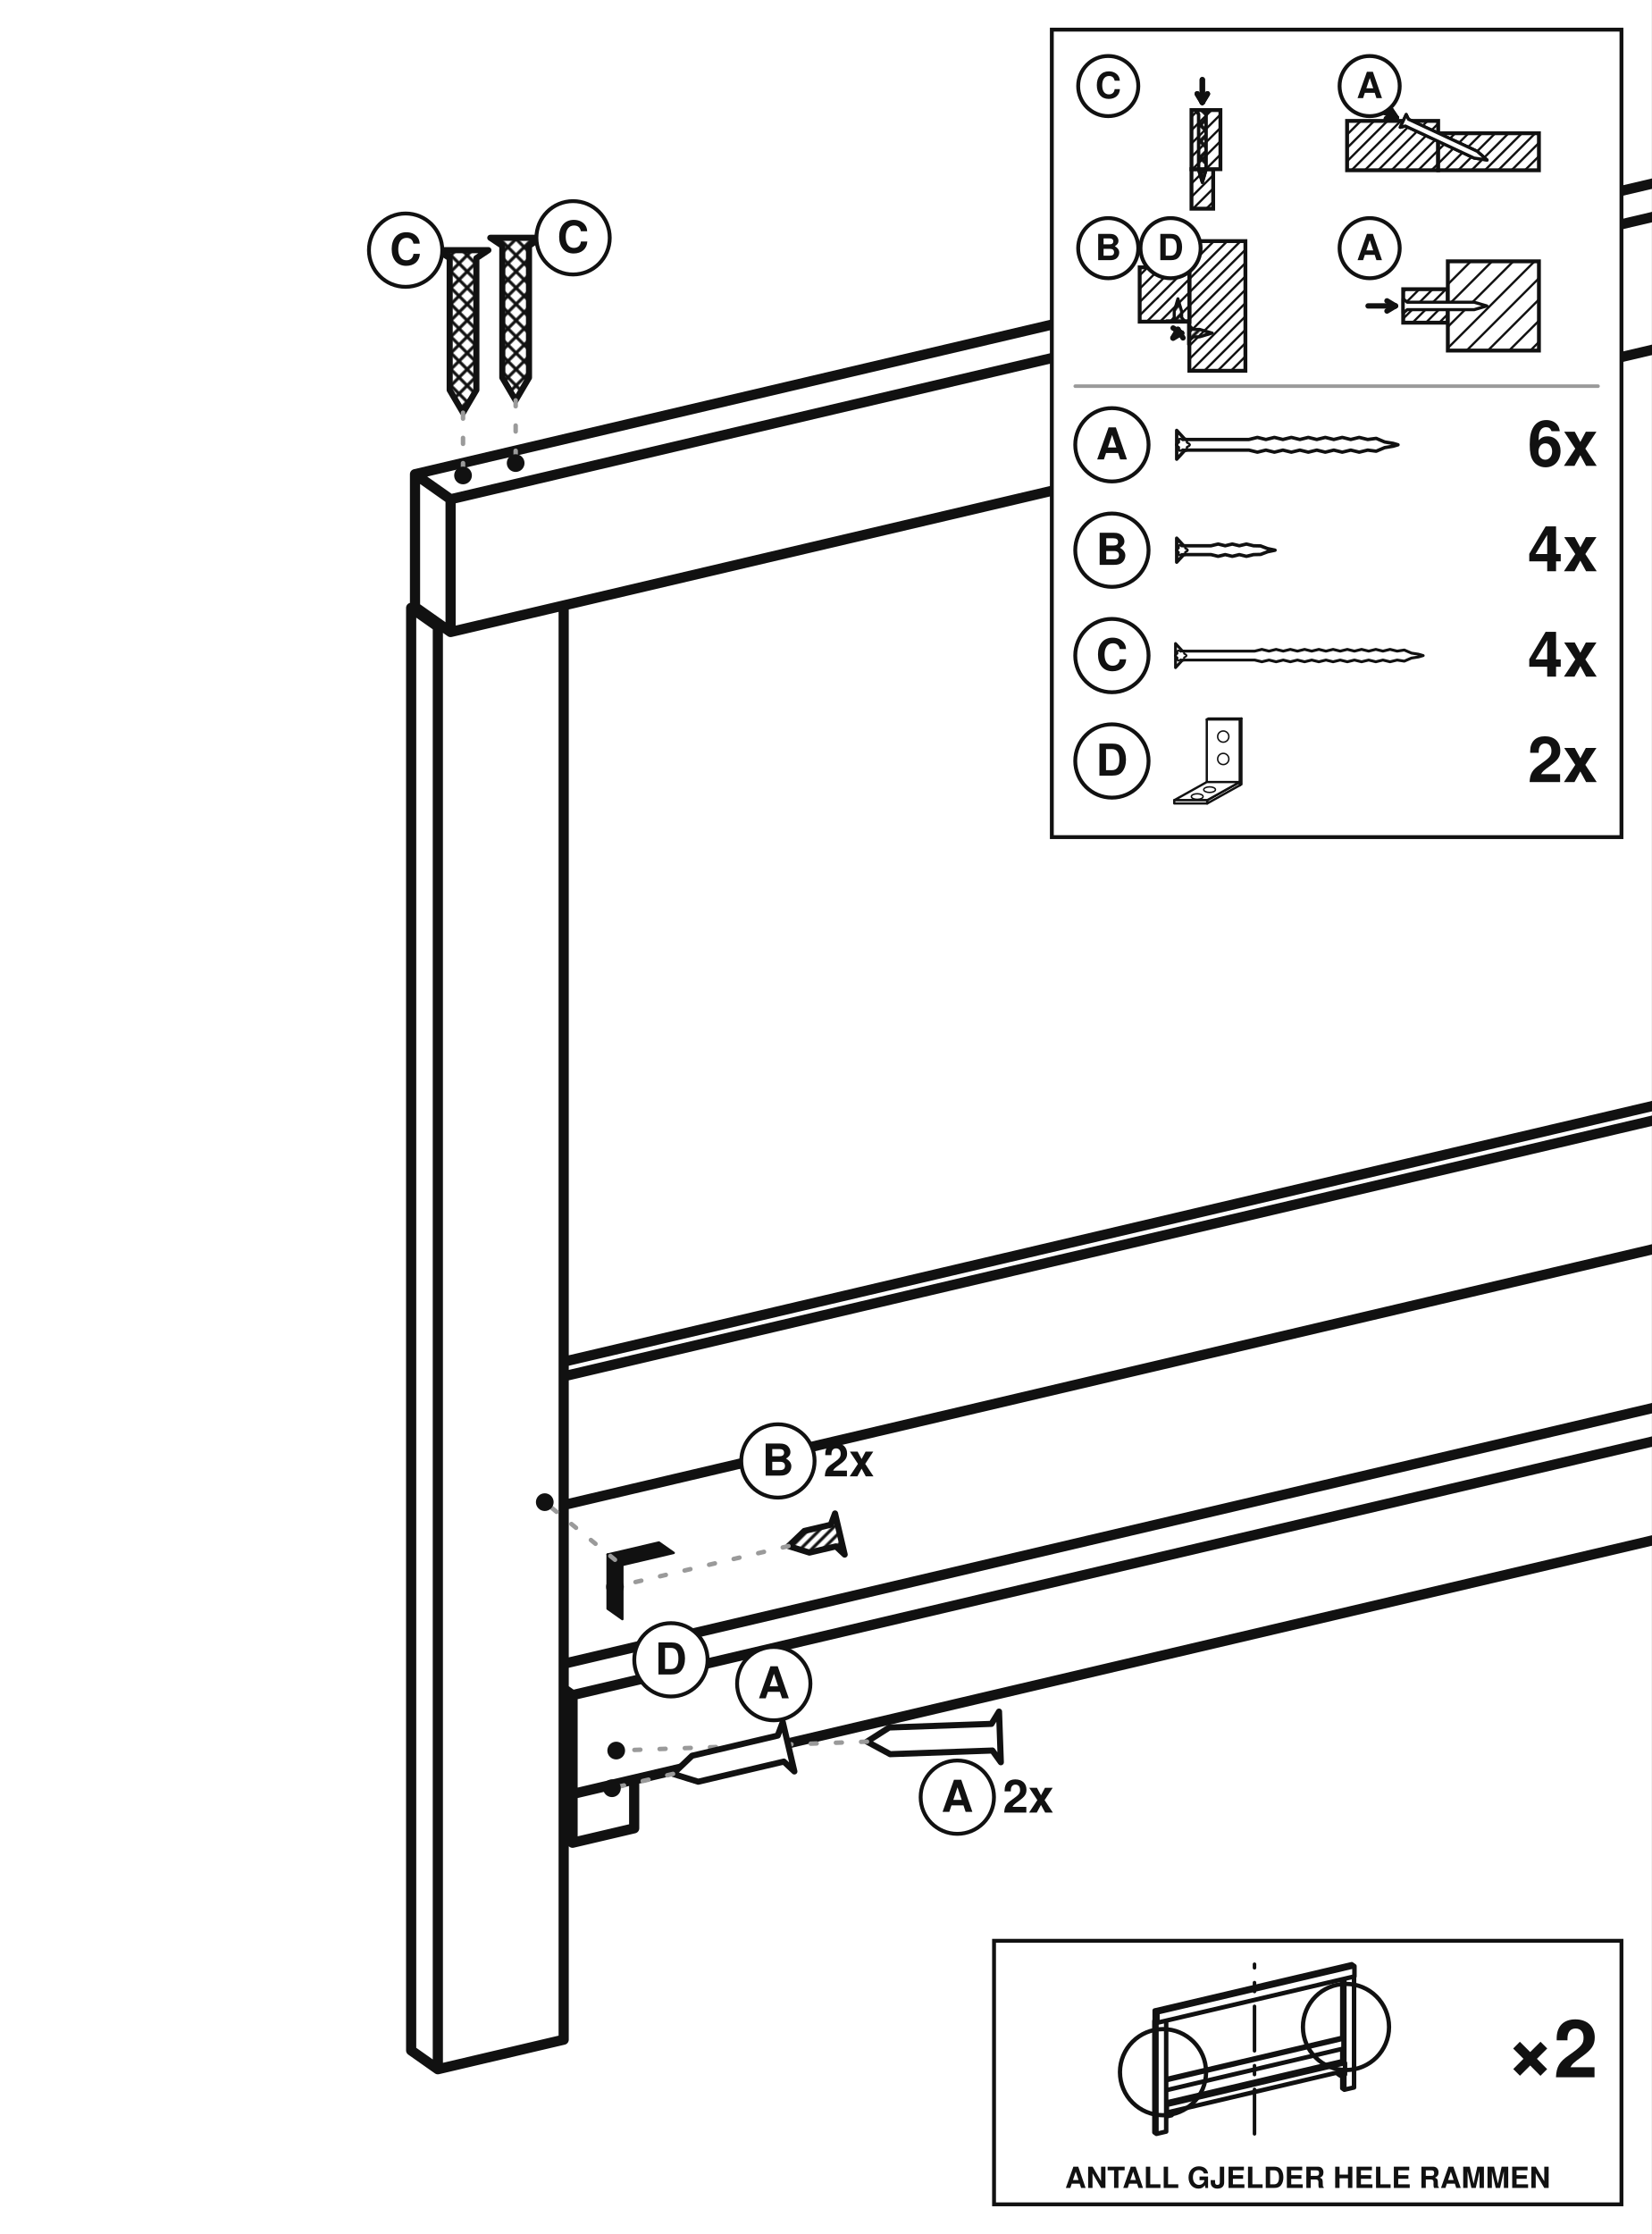
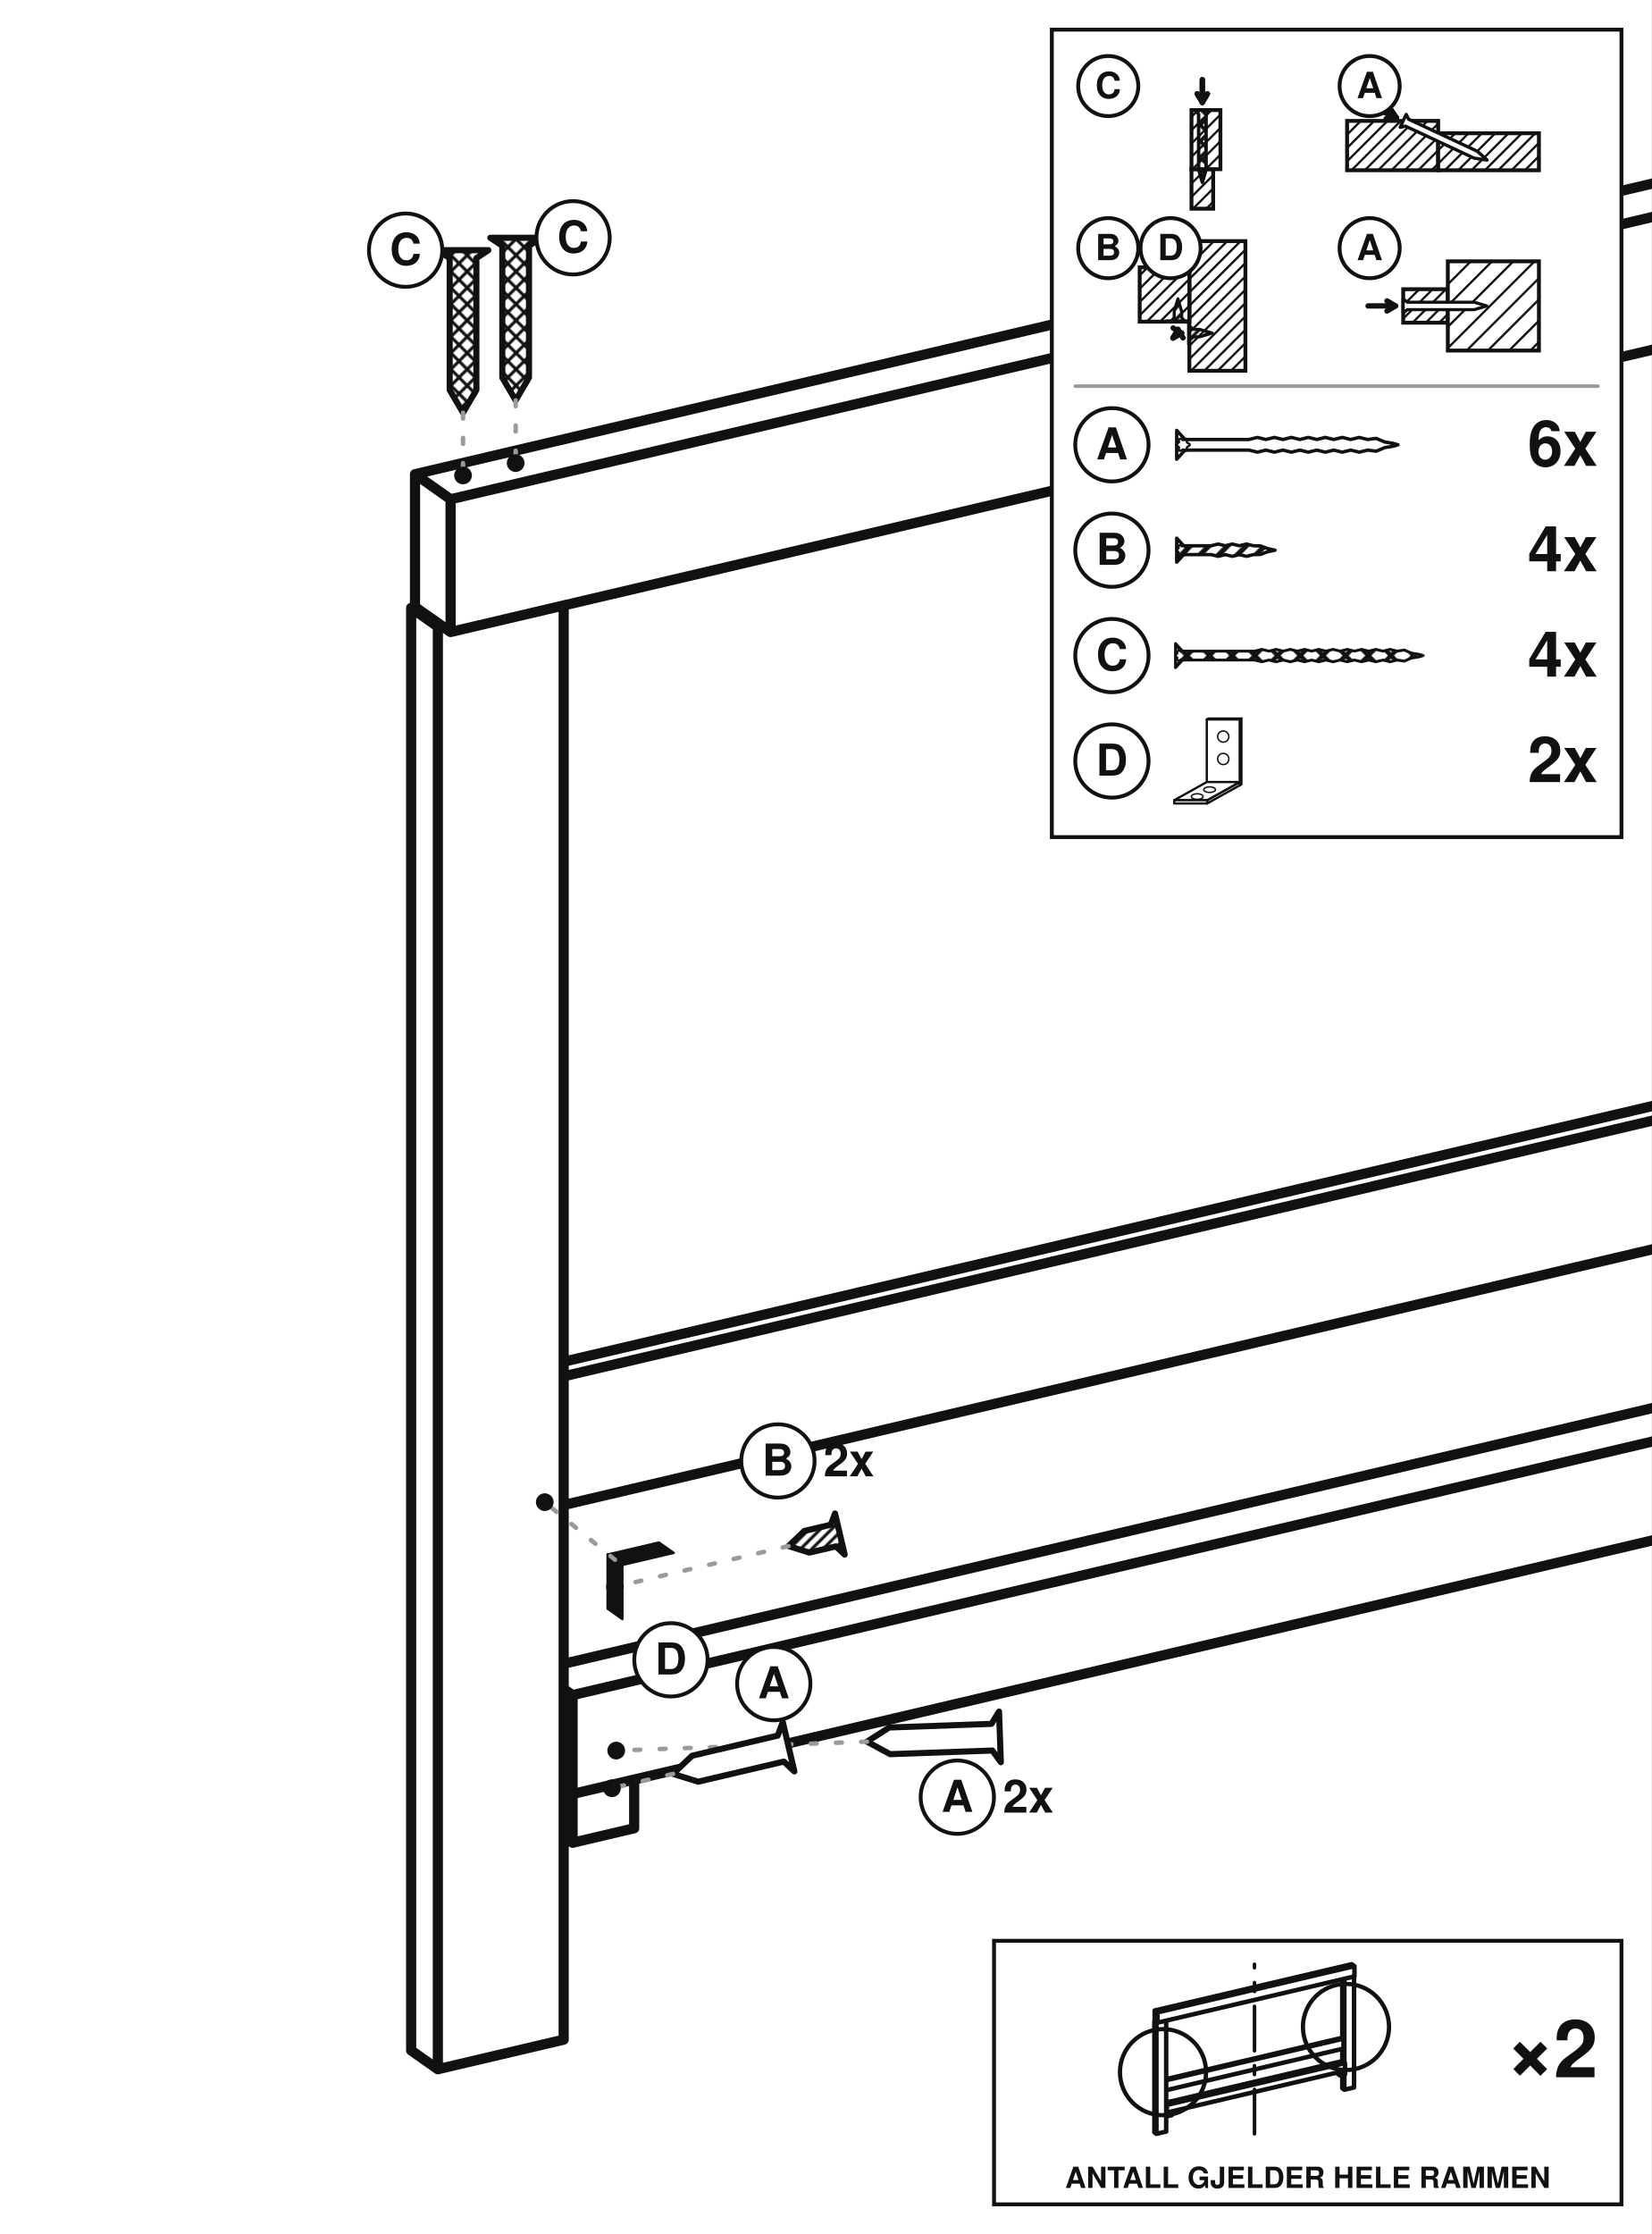
<svg xmlns="http://www.w3.org/2000/svg" viewBox="-1348.04 -551.25 1113.74 1506.68">
  <defs>
    <pattern id="fyll-hatch" width="5.36" height="5.36" patternUnits="userSpaceOnUse" patternTransform="rotate(45)">
      <path d="M 2.68 0 V 5.36" stroke="#111" stroke-width="2.06" fill="none" />
    </pattern>
    <pattern id="fyll-cross" width="7.77" height="7.77" patternUnits="userSpaceOnUse" patternTransform="rotate(45)">
      <path d="M 3.88 0 V 7.77 M 0 3.88 H 7.77" stroke="#111" stroke-width="2.06" fill="none" />
    </pattern>
    <pattern id="fyll-dots" width="6.16" height="6.16" patternUnits="userSpaceOnUse">
      <circle cx="3.08" cy="3.08" r="1.96" fill="#111" stroke="none" />
    </pattern>
  </defs>
  <rect x="-1348.04" y="-551.25" width="1113.74" height="1506.68" fill="#ffffff" />
  <path d="M567.82,210.25 L591.82,227.15 M591.82,293.84 L591.82,227.15 M-967.82,587.77 L-961.82,592 M-961.82,658.69 L-961.82,592 M-967.82,654.46 L-961.82,658.69 M567.82,210.25 L-967.82,570.86 M591.82,293.84 L-961.82,658.69 M591.82,227.15 L-961.82,592 M591.82,326.73 L591.82,293.84 M526.26,319.58 L526.26,309.24 M550.26,336.49 L550.26,303.6 M526.26,319.58 L550.26,336.49 M591.82,326.73 L550.26,336.49 M591.82,293.84 L550.26,303.6 M-920.26,681.81 L-920.26,648.92 M-967.82,654.46 L-961.82,658.69 M-961.82,691.57 L-961.82,658.69 M-967.82,687.35 L-961.82,691.57 M-920.26,681.81 L-961.82,691.57 M-920.26,648.92 L-961.82,658.69 M670.7,439.6 L670.7,-527.69 M567.82,446.85 L567.82,332.37 M567.82,210.25 L567.82,103.17 M567.82,6.53 L567.82,-503.53 M585.82,459.53 L585.82,328.14 M585.82,222.93 L585.82,-507.76 M567.82,446.85 L585.82,459.53 M670.7,439.6 L585.82,459.53 M-967.82,824.38 L-967.82,-142.91 M-1070.7,831.63 L-1070.7,-141.3 M-1070.7,-141.3 L-1052.7,-128.62 M-1052.7,844.31 L-1052.7,-128.62 M-1070.7,831.63 L-1052.7,844.31 M-1068.1,-141.91 L-1070.7,-141.3 M-967.82,824.38 L-1052.7,844.31 M-1050.1,-129.23 L-1052.7,-128.62 M567.82,6.53 L578.32,13.92 M578.32,100.71 L578.32,13.92 M567.82,6.53 L-967.82,367.14 M578.32,100.71 L-967.82,463.79 M578.32,13.92 L-967.82,377 M650.1,-634.92 L674.1,-618.01 M674.1,-528.48 L674.1,-618.01 M-1068.1,-141.91 L-1068.1,-231.44 M-1068.1,-231.44 L-1044.1,-214.53 M-1044.1,-125 L-1044.1,-214.53 M-1068.1,-141.91 L-1044.1,-125 M650.1,-634.92 L-1068.1,-231.44 M674.1,-528.48 L-1044.1,-125 M674.1,-618.01 L-1044.1,-214.53" fill="none" stroke="#111111" stroke-width="3.09" stroke-linecap="round" stroke-linejoin="round" stroke-dasharray="26 20" />
  <path d="M567.82,210.25 L591.82,227.15 M591.82,293.84 L591.82,227.15 M-967.82,587.77 L-961.82,592 M-961.82,658.69 L-961.82,592 M-967.82,654.46 L-961.82,658.69 M567.82,210.25 L-967.82,570.86 M591.82,293.84 L-961.82,658.69 M591.82,227.15 L-961.82,592 M591.82,326.73 L591.82,293.84 M526.26,319.58 L526.26,309.24 M550.26,336.49 L550.26,303.6 M526.26,319.58 L550.26,336.49 M591.82,326.73 L550.26,336.49 M591.82,293.84 L550.26,303.6 M-920.26,681.81 L-920.26,648.92 M-967.82,654.46 L-961.82,658.69 M-961.82,691.57 L-961.82,658.69 M-967.82,687.35 L-961.82,691.57 M-920.26,681.81 L-961.82,691.57 M-920.26,648.92 L-961.82,658.69 M670.7,439.6 L670.7,-527.69 M567.82,446.85 L567.82,332.37 M567.82,210.25 L567.82,103.17 M567.82,6.53 L567.82,-503.53 M585.82,459.53 L585.82,328.14 M585.82,222.93 L585.82,-507.76 M567.82,446.85 L585.82,459.53 M670.7,439.6 L585.82,459.53 M-967.82,824.38 L-967.82,-142.91 M-1070.7,831.63 L-1070.7,-141.3 M-1070.7,-141.3 L-1052.7,-128.62 M-1052.7,844.31 L-1052.7,-128.62 M-1070.7,831.63 L-1052.7,844.31 M-1068.1,-141.91 L-1070.7,-141.3 M-967.82,824.38 L-1052.7,844.31 M-1050.1,-129.23 L-1052.7,-128.62 M567.82,6.53 L578.32,13.92 M578.32,100.71 L578.32,13.92 M567.82,6.53 L-967.82,367.14 M578.32,100.71 L-967.82,463.79 M578.32,13.92 L-967.82,377 M650.1,-634.92 L674.1,-618.01 M674.1,-528.48 L674.1,-618.01 M-1068.1,-141.91 L-1068.1,-231.44 M-1068.1,-231.44 L-1044.1,-214.53 M-1044.1,-125 L-1044.1,-214.53 M-1068.1,-141.91 L-1044.1,-125 M650.1,-634.92 L-1068.1,-231.44 M674.1,-528.48 L-1044.1,-125 M674.1,-618.01 L-1044.1,-214.53" fill="none" stroke="#111111" stroke-width="6.87" stroke-linecap="round" stroke-linejoin="round" />
  <rect x="-638.54" y="-531.25" width="384.24" height="544.58" rx="0" fill="#ffffff" stroke="#111111" stroke-width="2.61" />
  <rect x="-544.34" y="-437.15" width="14.64" height="26.65" rx="0" fill="#ffffff" stroke="#111111" stroke-width="2.61" />
  <path d="M-544.34,-436.46 L-543.65,-437.15 M-544.34,-427.47 L-534.65,-437.15 M-544.34,-418.47 L-529.7,-433.11 M-543.3,-410.51 L-529.7,-424.11 M-534.3,-410.51 L-529.7,-415.11" fill="none" stroke="#111111" stroke-width="1.51" />
  <rect x="-544.34" y="-477.01" width="19.52" height="39.86" rx="0" fill="#ffffff" stroke="#111111" stroke-width="2.61" />
  <path d="M-544.34,-472.46 L-539.79,-477.01 M-544.34,-463.46 L-530.79,-477.01 M-544.34,-454.46 L-524.82,-473.98 M-544.34,-445.46 L-524.82,-464.98 M-543.65,-437.15 L-524.82,-455.98 M-534.65,-437.15 L-524.82,-446.99 M-525.65,-437.15 L-524.82,-437.99" fill="none" stroke="#111111" stroke-width="1.51" />
  <path d="M-532.26,-477.01 L-534.51,-474.25 L-534.51,-436.73 L-537.02,-428.21 L-539.53,-436.73 L-539.53,-474.25 L-541.78,-477.01 Z" fill="url(#fyll-cross)" stroke="#111111" stroke-width="2.09" stroke-linejoin="round" />
  <path d="M-537.02,-497.51 L-537.02,-482.25" fill="none" stroke="#111111" stroke-width="3.61" stroke-linecap="round" />
  <path d="M-537.02,-482.25 L-533.58,-487.97" fill="none" stroke="#111111" stroke-width="3.61" stroke-linecap="round" />
  <path d="M-537.02,-482.25 L-540.46,-487.97" fill="none" stroke="#111111" stroke-width="3.61" stroke-linecap="round" />
  <path d="M-532.26,-477.01 L-534.51,-474.25 L-534.51,-436.73 L-537.02,-428.21 L-539.53,-436.73 L-539.53,-474.25 L-541.78,-477.01 Z" fill="url(#fyll-cross)" stroke="#111111" stroke-width="2.09" stroke-linejoin="round" />
  <path d="M-537.02,-497.51 L-537.02,-482.25" fill="none" stroke="#111111" stroke-width="3.61" stroke-linecap="round" />
  <path d="M-537.02,-482.25 L-533.58,-487.97" fill="none" stroke="#111111" stroke-width="3.61" stroke-linecap="round" />
  <path d="M-537.02,-482.25 L-540.46,-487.97" fill="none" stroke="#111111" stroke-width="3.61" stroke-linecap="round" />
  <circle cx="-600.49" cy="-493.2" r="20.28" fill="#ffffff" stroke="#111111" stroke-width="2.61" />
  <text x="-600.49" y="-485.09" font-family="Helvetica, Arial, sans-serif" font-size="24.33" font-weight="bold" text-anchor="middle" fill="#111111">C</text>
  <rect x="-439.37" y="-469.71" width="61.43" height="33.28" rx="0" fill="#ffffff" stroke="#111111" stroke-width="2.61" />
  <path d="M-439.37,-469.45 L-439.11,-469.71 M-439.37,-460.45 L-430.12,-469.71 M-439.37,-451.46 L-421.12,-469.71 M-439.37,-442.46 L-412.12,-469.71 M-436.4,-436.42 L-403.12,-469.71 M-427.41,-436.42 L-394.12,-469.71 M-418.41,-436.42 L-385.12,-469.71 M-409.41,-436.42 L-377.93,-467.9 M-400.41,-436.42 L-377.93,-458.9 M-391.41,-436.42 L-377.93,-449.9 M-382.42,-436.42 L-377.93,-440.9" fill="none" stroke="#111111" stroke-width="1.51" />
  <rect x="-377.93" y="-461.38" width="67.95" height="24.96" rx="0" fill="#ffffff" stroke="#111111" stroke-width="2.61" />
  <path d="M-377.93,-458.9 L-375.45,-461.38 M-377.93,-449.9 L-366.45,-461.38 M-377.93,-440.9 L-357.45,-461.38 M-373.42,-436.42 L-348.45,-461.38 M-364.42,-436.42 L-339.46,-461.38 M-355.42,-436.42 L-330.46,-461.38 M-346.42,-436.42 L-321.46,-461.38 M-337.42,-436.42 L-312.46,-461.38 M-328.43,-436.42 L-309.98,-454.87 M-319.43,-436.42 L-309.98,-445.87 M-310.43,-436.42 L-309.98,-436.87" fill="none" stroke="#111111" stroke-width="1.51" />
  <path d="M-399.5,-474.02 L-397.95,-470.81 L-351.62,-449.21 L-344.95,-443.33 L-353.73,-444.66 L-400.07,-466.27 L-403.52,-465.39 Z" fill="#ffffff" stroke="#111111" stroke-width="2.09" stroke-linejoin="round" />
  <path d="M-425.26,-480.78 L-406.26,-471.92" fill="none" stroke="#111111" stroke-width="3.61" stroke-linecap="round" />
  <path d="M-406.26,-471.92 L-409.98,-477.45" fill="none" stroke="#111111" stroke-width="3.61" stroke-linecap="round" />
  <path d="M-406.26,-471.92 L-412.89,-471.22" fill="none" stroke="#111111" stroke-width="3.61" stroke-linecap="round" />
  <path d="M-399.5,-474.02 L-397.95,-470.81 L-351.62,-449.21 L-344.95,-443.33 L-353.73,-444.66 L-400.07,-466.27 L-403.52,-465.39 Z" fill="#ffffff" stroke="#111111" stroke-width="2.09" stroke-linejoin="round" />
  <path d="M-425.26,-480.78 L-406.26,-471.92" fill="none" stroke="#111111" stroke-width="3.61" stroke-linecap="round" />
  <path d="M-406.26,-471.92 L-409.98,-477.45" fill="none" stroke="#111111" stroke-width="3.61" stroke-linecap="round" />
  <path d="M-406.26,-471.92 L-412.89,-471.22" fill="none" stroke="#111111" stroke-width="3.61" stroke-linecap="round" />
  <circle cx="-424.16" cy="-493.2" r="20.28" fill="#ffffff" stroke="#111111" stroke-width="2.61" />
  <text x="-424.16" y="-485.09" font-family="Helvetica, Arial, sans-serif" font-size="24.33" font-weight="bold" text-anchor="middle" fill="#111111">A</text>
  <rect x="-545.76" y="-388.64" width="37.79" height="87.46" rx="0" fill="#ffffff" stroke="#111111" stroke-width="2.61" />
  <path d="M-545.76,-381.05 L-538.17,-388.64 M-545.76,-372.05 L-529.17,-388.64 M-545.76,-363.06 L-520.18,-388.64 M-545.76,-354.06 L-511.18,-388.64 M-545.76,-345.06 L-507.97,-382.85 M-545.76,-336.06 L-507.97,-373.85 M-545.76,-327.06 L-507.97,-364.85 M-545.76,-318.06 L-507.97,-355.85 M-545.76,-309.07 L-507.97,-346.86 M-544.64,-301.19 L-507.97,-337.86 M-535.65,-301.19 L-507.97,-328.86 M-526.65,-301.19 L-507.97,-319.86 M-517.65,-301.19 L-507.97,-310.86 M-508.65,-301.19 L-507.97,-301.87" fill="none" stroke="#111111" stroke-width="1.51" />
  <rect x="-579.28" y="-370.94" width="33.52" height="36.63" rx="0" fill="#ffffff" stroke="#111111" stroke-width="2.61" />
  <path d="M-579.28,-365.53 L-573.87,-370.94 M-579.28,-356.53 L-564.87,-370.94 M-579.28,-347.54 L-555.87,-370.94 M-579.28,-338.54 L-546.87,-370.94 M-574.51,-334.31 L-545.76,-363.06 M-565.51,-334.31 L-545.76,-354.06 M-556.51,-334.31 L-545.76,-345.06 M-547.51,-334.31 L-545.76,-336.06" fill="none" stroke="#111111" stroke-width="1.51" />
  <path d="M-545.76,-334.31 L-545.76,-318.89 L-546.53,-318.89 L-546.53,-334.31 Z" fill="#111111" stroke="#111111" stroke-width="1.57" stroke-linejoin="round" />
  <path d="M-545.76,-334.31 L-561.19,-334.31 L-561.19,-335.08 L-545.76,-335.08 Z" fill="#111111" stroke="#111111" stroke-width="1.57" stroke-linejoin="round" />
  <path d="M-545.76,-331.36 L-543.01,-329.11 L-538.86,-329.11 L-530.34,-326.6 L-538.86,-324.09 L-543.01,-324.09 L-545.76,-321.84 Z" fill="url(#fyll-hatch)" stroke="#111111" stroke-width="2.09" stroke-linejoin="round" />
  <path d="M-552.24,-326.6 L-551,-326.6" fill="none" stroke="#111111" stroke-width="3.61" stroke-linecap="round" />
  <path d="M-551,-326.6 L-556.72,-330.04" fill="none" stroke="#111111" stroke-width="3.61" stroke-linecap="round" />
  <path d="M-551,-326.6 L-556.72,-323.16" fill="none" stroke="#111111" stroke-width="3.61" stroke-linecap="round" />
  <path d="M-558.24,-334.31 L-555.98,-337.07 L-555.98,-341.21 L-553.48,-349.74 L-550.97,-341.21 L-550.97,-337.07 L-548.71,-334.31 Z" fill="url(#fyll-hatch)" stroke="#111111" stroke-width="2.09" stroke-linejoin="round" />
  <path d="M-553.48,-327.83 L-553.48,-329.07" fill="none" stroke="#111111" stroke-width="3.61" stroke-linecap="round" />
  <path d="M-553.48,-329.07 L-556.91,-323.36" fill="none" stroke="#111111" stroke-width="3.61" stroke-linecap="round" />
  <path d="M-553.48,-329.07 L-550.04,-323.36" fill="none" stroke="#111111" stroke-width="3.61" stroke-linecap="round" />
  <circle cx="-600.49" cy="-383.88" r="20.28" fill="#ffffff" stroke="#111111" stroke-width="2.61" />
  <text x="-600.49" y="-375.77" font-family="Helvetica, Arial, sans-serif" font-size="24.33" font-weight="bold" text-anchor="middle" fill="#111111">B</text>
  <circle cx="-558.45" cy="-383.88" r="20.28" fill="#ffffff" stroke="#111111" stroke-width="2.61" />
  <text x="-558.45" y="-375.77" font-family="Helvetica, Arial, sans-serif" font-size="24.33" font-weight="bold" text-anchor="middle" fill="#111111">D</text>
  <rect x="-401.52" y="-356.2" width="30.1" height="22.57" rx="0" fill="#ffffff" stroke="#111111" stroke-width="2.61" />
  <path d="M-401.52,-354.33 L-399.65,-356.2 M-401.52,-345.33 L-390.65,-356.2 M-401.52,-336.33 L-381.65,-356.2 M-395.22,-333.63 L-372.65,-356.2 M-386.23,-333.63 L-371.42,-348.43 M-377.23,-333.63 L-371.42,-339.43" fill="none" stroke="#111111" stroke-width="1.51" />
  <rect x="-371.42" y="-375.01" width="61.45" height="60.19" rx="0" fill="#ffffff" stroke="#111111" stroke-width="2.61" />
  <path d="M-371.42,-373.81 L-370.22,-375.01 M-371.42,-359.48 L-355.89,-375.01 M-371.42,-345.14 L-341.56,-375.01 M-371.42,-330.81 L-327.23,-375.01 M-371.42,-316.48 L-312.89,-375.01 M-358.75,-314.82 L-309.98,-363.6 M-344.42,-314.82 L-309.98,-349.26 M-330.09,-314.82 L-309.98,-334.93 M-315.76,-314.82 L-309.98,-320.6" fill="none" stroke="#111111" stroke-width="1.51" />
  <path d="M-401.52,-349.68 L-398.76,-347.42 L-353.61,-347.42 L-345.09,-344.92 L-353.61,-342.41 L-398.76,-342.41 L-401.52,-340.15 Z" fill="#ffffff" stroke="#111111" stroke-width="2.09" stroke-linejoin="round" />
  <path d="M-425.22,-344.92 L-406.76,-344.92" fill="none" stroke="#111111" stroke-width="3.61" stroke-linecap="round" />
  <path d="M-406.76,-344.92 L-412.47,-348.35" fill="none" stroke="#111111" stroke-width="3.61" stroke-linecap="round" />
  <path d="M-406.76,-344.92 L-412.47,-341.48" fill="none" stroke="#111111" stroke-width="3.61" stroke-linecap="round" />
  <circle cx="-424.16" cy="-383.88" r="20.28" fill="#ffffff" stroke="#111111" stroke-width="2.61" />
  <text x="-424.16" y="-375.77" font-family="Helvetica, Arial, sans-serif" font-size="24.33" font-weight="bold" text-anchor="middle" fill="#111111">A</text>
  <path d="M-622.74,-290.81 L-270.1,-290.81" fill="none" stroke="#9a9a9a" stroke-width="2.4" stroke-linecap="round" />
  <circle cx="-598.01" cy="-251.27" r="24.73" fill="#ffffff" stroke="#111111" stroke-width="2.61" />
  <text x="-598.01" y="-241.38" font-family="Helvetica, Arial, sans-serif" font-size="29.67" font-weight="bold" text-anchor="middle" fill="#111111">A</text>
  <svg x="-559.29" y="-276.15" width="159.23" height="49.76" viewBox="0 0 384 120" preserveAspectRatio="xMidYMid meet">
    <g fill="none" stroke="#111" stroke-width="5.5" stroke-linecap="round" stroke-linejoin="round">
      <g transform="scale(4) translate(3 15)" stroke-width="1.38">
        <path d="M 0 -5.85 L 3.39 -2.16 L 29.38 -2.16 L 29.38 -2.16 L 32.83 -3 L 36.28 -2.16 L 39.73 -3 L 43.18 -2.16 L 46.63 -3 L 50.08 -2.16 L 53.53 -3 L 56.98 -2.16 L 60.43 -3 L 63.88 -2.16 L 67.33 -3 L 70.78 -2.16 L 74.23 -3 L 77.68 -2.16 L 81.13 -2.61 L 84.58 -1.15 L 88.03 -0.58 L 90 0 L 90 0 L 90 0 L 88.03 0.58 L 84.58 1.15 L 81.13 2.61 L 77.68 2.16 L 74.23 3 L 70.78 2.16 L 67.33 3 L 63.88 2.16 L 60.43 3 L 56.98 2.16 L 53.53 3 L 50.08 2.16 L 46.63 3 L 43.18 2.16 L 39.73 3 L 36.28 2.16 L 32.83 3 L 29.38 2.16 L 29.38 2.16 L 3.39 2.16 L 0 5.85 Z" />
        <path d="M 5.35 0 L 5.07 0.45 L 4.52 0.72 L 4.16 0.94 L 4.15 1.35 L 4.19 1.97 L 3.94 2.43 L 3.42 2.42 L 2.91 2.07 L 2.54 1.87 L 2.17 2.07 L 1.66 2.42 L 1.14 2.43 L 0.89 1.97 L 0.93 1.35 L 0.92 0.94 L 0.56 0.72 L 0.01 0.45 L -0.27 0 L 0.01 -0.45 L 0.56 -0.72 L 0.92 -0.94 L 0.93 -1.35 L 0.89 -1.97 L 1.14 -2.43 L 1.66 -2.42 L 2.17 -2.07 L 2.54 -1.87 L 2.91 -2.07 L 3.42 -2.42 L 3.94 -2.43 L 4.19 -1.97 L 4.15 -1.35 L 4.16 -0.94 L 4.52 -0.72 L 5.07 -0.45 Z" stroke-width="0.88" />
      </g>
    </g>
  </svg>
  <text x="-270.1" y="-237.06" font-family="Helvetica, Arial, sans-serif" font-size="42.65" font-weight="bold" text-anchor="end" fill="#111111">6x</text>
  <circle cx="-598.01" cy="-180.19" r="24.73" fill="#ffffff" stroke="#111111" stroke-width="2.61" />
  <text x="-598.01" y="-170.3" font-family="Helvetica, Arial, sans-serif" font-size="29.67" font-weight="bold" text-anchor="middle" fill="#111111">B</text>
  <svg x="-559.29" y="-205.07" width="76.3" height="49.76" viewBox="0 0 184 120" preserveAspectRatio="xMidYMid meet">
    <g fill="none" stroke="#111" stroke-width="5.5" stroke-linecap="round" stroke-linejoin="round">
+       <defs>
+         <pattern id="fyll-hatch" width="1.2" height="1.2" patternUnits="userSpaceOnUse" patternTransform="rotate(45)">
+           <path d="M 0.6 0 V 1.2" stroke="#111" stroke-width="0.4" fill="none" />
+         </pattern>
+         <pattern id="fyll-cross" width="1.74" height="1.74" patternUnits="userSpaceOnUse" patternTransform="rotate(45)">
+           <path d="M 0.87 0 V 1.74 M 0 0.87 H 1.74" stroke="#111" stroke-width="0.4" fill="none" />
+         </pattern>
+         <pattern id="fyll-dots" width="1.38" height="1.38" patternUnits="userSpaceOnUse">
+           <circle cx="0.69" cy="0.69" r="0.38" fill="#111" stroke="none" />
+         </pattern>
+       </defs>
      <g transform="scale(4) translate(3 15)" stroke-width="1.38">
-         <path d="M 0 -4.88 L 2.83 -1.8 L 13.98 -1.8 L 13.98 -1.8 L 16.86 -2.5 L 19.73 -1.8 L 22.61 -2.5 L 25.48 -1.8 L 28.36 -2.5 L 31.23 -1.8 L 34.11 -1.73 L 36.98 -0.64 L 39.86 -0.04 L 40 0 L 40 0 L 40 0 L 39.86 0.04 L 36.98 0.64 L 34.11 1.73 L 31.23 1.8 L 28.36 2.5 L 25.48 1.8 L 22.61 2.5 L 19.73 1.8 L 16.86 2.5 L 13.98 1.8 L 13.98 1.8 L 2.83 1.8 L 0 4.88 Z" />
+         <path d="M 0 -4.88 L 2.83 -1.8 L 13.98 -1.8 L 13.98 -1.8 L 16.86 -2.5 L 19.73 -1.8 L 22.61 -2.5 L 25.48 -1.8 L 28.36 -2.5 L 31.23 -1.8 L 34.11 -1.73 L 36.98 -0.64 L 39.86 -0.04 L 40 0 L 40 0 L 40 0 L 39.86 0.04 L 36.98 0.64 L 34.11 1.73 L 31.23 1.8 L 28.36 2.5 L 25.48 1.8 L 22.61 2.5 L 19.73 1.8 L 16.86 2.5 L 13.98 1.8 L 13.98 1.8 L 2.83 1.8 L 0 4.88 Z" fill="url(#fyll-hatch)" />
        <path d="M 4.49 0 L 4.26 0.37 L 3.8 0.6 L 3.5 0.78 L 3.49 1.13 L 3.53 1.64 L 3.32 2.03 L 2.88 2.02 L 2.45 1.73 L 2.15 1.56 L 1.85 1.73 L 1.42 2.02 L 0.98 2.03 L 0.77 1.64 L 0.81 1.13 L 0.8 0.78 L 0.5 0.6 L 0.04 0.37 L -0.19 0 L 0.04 -0.37 L 0.5 -0.6 L 0.8 -0.78 L 0.81 -1.13 L 0.77 -1.64 L 0.98 -2.03 L 1.42 -2.02 L 1.85 -1.73 L 2.15 -1.56 L 2.45 -1.73 L 2.88 -2.02 L 3.32 -2.03 L 3.53 -1.64 L 3.49 -1.13 L 3.5 -0.78 L 3.8 -0.6 L 4.26 -0.37 Z" stroke-width="0.88" />
      </g>
    </g>
  </svg>
  <text x="-270.1" y="-165.97" font-family="Helvetica, Arial, sans-serif" font-size="42.65" font-weight="bold" text-anchor="end" fill="#111111">4x</text>
  <circle cx="-598.01" cy="-109.1" r="24.73" fill="#ffffff" stroke="#111111" stroke-width="2.61" />
  <text x="-598.01" y="-99.21" font-family="Helvetica, Arial, sans-serif" font-size="29.67" font-weight="bold" text-anchor="middle" fill="#111111">C</text>
  <svg x="-559.29" y="-129.99" width="175.45" height="41.77" viewBox="0 0 504 120" preserveAspectRatio="xMidYMid meet">
    <g fill="none" stroke="#111" stroke-width="5.5" stroke-linecap="round" stroke-linejoin="round">
+       <defs>
+         <pattern id="fyll-hatch" width="1.44" height="1.44" patternUnits="userSpaceOnUse" patternTransform="rotate(45)">
+           <path d="M 0.72 0 V 1.44" stroke="#111" stroke-width="0.48" fill="none" />
+         </pattern>
+         <pattern id="fyll-cross" width="2.09" height="2.09" patternUnits="userSpaceOnUse" patternTransform="rotate(45)">
+           <path d="M 1.04 0 V 2.09 M 0 1.04 H 2.09" stroke="#111" stroke-width="0.48" fill="none" />
+         </pattern>
+         <pattern id="fyll-dots" width="1.66" height="1.66" patternUnits="userSpaceOnUse">
+           <circle cx="0.83" cy="0.83" r="0.46" fill="#111" stroke="none" />
+         </pattern>
+       </defs>
      <g transform="scale(4) translate(3 15)" stroke-width="1.38">
-         <path d="M 0 -5.85 L 3.39 -2.16 L 38.38 -2.16 L 38.38 -2.16 L 41.83 -3 L 45.28 -2.16 L 48.73 -3 L 52.18 -2.16 L 55.63 -3 L 59.08 -2.16 L 62.53 -3 L 65.98 -2.16 L 69.43 -3 L 72.88 -2.16 L 76.33 -3 L 79.78 -2.16 L 83.23 -3 L 86.68 -2.16 L 90.13 -3 L 93.58 -2.16 L 97.03 -3 L 100.48 -2.16 L 103.93 -3 L 107.38 -2.16 L 110.83 -2.7 L 114.28 -1.21 L 117.73 -0.67 L 120 0 L 120 0 L 120 0 L 117.73 0.67 L 114.28 1.21 L 110.83 2.7 L 107.38 2.16 L 103.93 3 L 100.48 2.16 L 97.03 3 L 93.58 2.16 L 90.13 3 L 86.68 2.16 L 83.23 3 L 79.78 2.16 L 76.33 3 L 72.88 2.16 L 69.43 3 L 65.98 2.16 L 62.53 3 L 59.08 2.16 L 55.63 3 L 52.18 2.16 L 48.73 3 L 45.28 2.16 L 41.83 3 L 38.38 2.16 L 38.38 2.16 L 3.39 2.16 L 0 5.85 Z" />
+         <path d="M 0 -5.85 L 3.39 -2.16 L 38.38 -2.16 L 38.38 -2.16 L 41.83 -3 L 45.28 -2.16 L 48.73 -3 L 52.18 -2.16 L 55.63 -3 L 59.08 -2.16 L 62.53 -3 L 65.98 -2.16 L 69.43 -3 L 72.88 -2.16 L 76.33 -3 L 79.78 -2.16 L 83.23 -3 L 86.68 -2.16 L 90.13 -3 L 93.58 -2.16 L 97.03 -3 L 100.48 -2.16 L 103.93 -3 L 107.38 -2.16 L 110.83 -2.7 L 114.28 -1.21 L 117.73 -0.67 L 120 0 L 120 0 L 120 0 L 117.73 0.67 L 114.28 1.21 L 110.83 2.7 L 107.38 2.16 L 103.93 3 L 100.48 2.16 L 97.03 3 L 93.58 2.16 L 90.13 3 L 86.68 2.16 L 83.23 3 L 79.78 2.16 L 76.33 3 L 72.88 2.16 L 69.43 3 L 65.98 2.16 L 62.53 3 L 59.08 2.16 L 55.63 3 L 52.18 2.16 L 48.73 3 L 45.28 2.16 L 41.83 3 L 38.38 2.16 L 38.38 2.16 L 3.39 2.16 L 0 5.85 Z" fill="url(#fyll-cross)" />
        <path d="M 5.35 0 L 5.07 0.45 L 4.52 0.72 L 4.16 0.94 L 4.15 1.35 L 4.19 1.97 L 3.94 2.43 L 3.42 2.42 L 2.91 2.07 L 2.54 1.87 L 2.17 2.07 L 1.66 2.42 L 1.14 2.43 L 0.89 1.97 L 0.93 1.35 L 0.92 0.94 L 0.56 0.72 L 0.01 0.45 L -0.27 0 L 0.01 -0.45 L 0.56 -0.72 L 0.92 -0.94 L 0.93 -1.35 L 0.89 -1.97 L 1.14 -2.43 L 1.66 -2.42 L 2.17 -2.07 L 2.54 -1.87 L 2.91 -2.07 L 3.42 -2.42 L 3.94 -2.43 L 4.19 -1.97 L 4.15 -1.35 L 4.16 -0.94 L 4.52 -0.72 L 5.07 -0.45 Z" stroke-width="0.88" />
      </g>
    </g>
  </svg>
  <text x="-270.1" y="-94.89" font-family="Helvetica, Arial, sans-serif" font-size="42.65" font-weight="bold" text-anchor="end" fill="#111111">4x</text>
  <circle cx="-598.01" cy="-38.02" r="24.73" fill="#ffffff" stroke="#111111" stroke-width="2.61" />
  <text x="-598.01" y="-28.13" font-family="Helvetica, Arial, sans-serif" font-size="29.67" font-weight="bold" text-anchor="middle" fill="#111111">D</text>
  <svg x="-559.29" y="-70.01" width="51.98" height="63.98" viewBox="0 0 187.2 230.4" preserveAspectRatio="xMidYMid meet">
    <g fill="none" stroke="#111" stroke-width="5.5" stroke-linecap="round" stroke-linejoin="round">
      <g transform="scale(4) translate(23.8 43)" stroke-width="1.38">
        <path d="M 20 0 L 20 -40 L 18.96 -39.42 L 18.96 0.58 Z" fill="#fff" />
        <path d="M 0 -40 L 20 -40 L 18.96 -39.42 L -1.04 -39.42 Z" fill="#fff" />
        <path d="M -1.04 0.58 L 18.96 0.58 L 18.96 -39.42 L -1.04 -39.42 Z" fill="#fff" />
        <path d="M 18.96 0.58 L -0.8 11.6 L -0.8 9.6 L 18.96 -1.42 Z" fill="#fff" />
        <path d="M -1.04 -1.42 L 18.96 -1.42 L -0.8 9.6 L -20.8 9.6 Z" fill="#fff" />
        <path d="M -20.8 11.6 L -0.8 11.6 L -0.8 9.6 L -20.8 9.6 Z" fill="#fff" />
        <circle cx="8.96" cy="-15.42" r="3.4" stroke-width="0.88" />
        <circle cx="8.96" cy="-29.02" r="3.4" stroke-width="0.88" />
        <ellipse cx="0.66" cy="3.21" rx="3.57" ry="1.7" stroke-width="0.88" />
        <ellipse cx="-6.85" cy="7.4" rx="3.57" ry="1.7" stroke-width="0.88" />
      </g>
    </g>
  </svg>
  <text x="-270.1" y="-23.8" font-family="Helvetica, Arial, sans-serif" font-size="42.65" font-weight="bold" text-anchor="end" fill="#111111">2x</text>
  <path d="M-983.11,-390.87 L-991.21,-385.47 L-991.21,-296.55 L-1000.21,-281.25 L-1009.21,-296.55 L-1009.21,-385.47 L-1017.31,-390.87 Z" fill="url(#fyll-cross)" stroke="#111111" stroke-width="4.12" stroke-linejoin="round" />
  <path d="M-1000.21,-281.25 L-1000.21,-238.93" fill="none" stroke="#9a9a9a" stroke-width="3.02" stroke-linecap="round" stroke-dasharray="4 13" />
  <circle cx="-1000.21" cy="-238.93" r="5.98" fill="#111111" />
  <path d="M-1018.61,-382.53 L-1026.71,-377.13 L-1026.71,-288.21 L-1035.71,-272.91 L-1044.71,-288.21 L-1044.71,-377.13 L-1052.81,-382.53 Z" fill="url(#fyll-cross)" stroke="#111111" stroke-width="4.12" stroke-linejoin="round" />
  <path d="M-1035.71,-272.91 L-1035.71,-230.59" fill="none" stroke="#9a9a9a" stroke-width="3.02" stroke-linecap="round" stroke-dasharray="4 13" />
  <circle cx="-1035.71" cy="-230.59" r="5.98" fill="#111111" />
  <path d="M-938.21,497.17 L-938.21,533.72 L-928.21,540.76 L-928.21,504.22 L-938.21,497.17 Z" fill="#111111" stroke="#111111" stroke-width="1.57" stroke-linejoin="round" />
  <path d="M-938.21,497.17 L-903.57,489.04 L-893.57,496.08 L-928.21,504.22 L-938.21,497.17 Z" fill="#111111" stroke="#111111" stroke-width="1.57" stroke-linejoin="round" />
  <path d="M-933.21,500.7 L-980.57,461.85" fill="none" stroke="#9a9a9a" stroke-width="3.02" stroke-linecap="round" stroke-dasharray="4 13" />
  <circle cx="-980.57" cy="461.85" r="5.98" fill="#111111" />
  <path d="M-778.27,497.22 L-784.19,491.68 L-802.04,495.87 L-816.16,491.48 L-805.47,481.27 L-787.62,477.07 L-784.78,469.47 Z" fill="url(#fyll-hatch)" stroke="#111111" stroke-width="4.12" stroke-linejoin="round" />
  <path d="M-816.16,491.48 L-933.21,518.97" fill="none" stroke="#9a9a9a" stroke-width="3.02" stroke-linecap="round" stroke-dasharray="4 13" />
  <circle cx="-933.21" cy="518.97" r="5.98" fill="#111111" />
  <path d="M-672.93,637.27 L-678.62,629.36 L-747.59,631.82 L-763.2,623.37 L-748.23,613.83 L-679.26,611.38 L-674.15,603.09 Z" fill="#ffffff" stroke="#111111" stroke-width="4.12" stroke-linejoin="round" />
  <path d="M-763.2,623.37 L-932.38,629.39" fill="none" stroke="#9a9a9a" stroke-width="3.02" stroke-linecap="round" stroke-dasharray="4 13" />
  <circle cx="-932.38" cy="629.39" r="5.98" fill="#111111" />
  <path d="M-812.2,643.47 L-819.31,636.82 L-877.1,650.39 L-894.05,645.12 L-881.22,632.87 L-823.43,619.29 L-820.02,610.17 Z" fill="#ffffff" stroke="#111111" stroke-width="4.12" stroke-linejoin="round" />
  <path d="M-894.05,645.12 L-935.26,654.8" fill="none" stroke="#9a9a9a" stroke-width="3.02" stroke-linecap="round" stroke-dasharray="4 13" />
  <circle cx="-935.26" cy="654.8" r="5.98" fill="#111111" />
  <circle cx="-961.48" cy="-390.87" r="24.73" fill="#ffffff" stroke="#111111" stroke-width="2.61" />
  <text x="-961.48" y="-380.98" font-family="Helvetica, Arial, sans-serif" font-size="29.67" font-weight="bold" text-anchor="middle" fill="#111111">C</text>
  <circle cx="-1074.44" cy="-382.53" r="24.73" fill="#ffffff" stroke="#111111" stroke-width="2.61" />
  <text x="-1074.44" y="-372.64" font-family="Helvetica, Arial, sans-serif" font-size="29.67" font-weight="bold" text-anchor="middle" fill="#111111">C</text>
  <circle cx="-895.47" cy="568.18" r="24.73" fill="#ffffff" stroke="#111111" stroke-width="2.61" />
  <text x="-895.47" y="578.07" font-family="Helvetica, Arial, sans-serif" font-size="29.67" font-weight="bold" text-anchor="middle" fill="#111111">D</text>
  <circle cx="-823.3" cy="434.06" r="24.73" fill="#ffffff" stroke="#111111" stroke-width="2.61" />
  <text x="-823.3" y="443.95" font-family="Helvetica, Arial, sans-serif" font-size="29.67" font-weight="bold" text-anchor="middle" fill="#111111">B</text>
  <text x="-792.57" y="444.44" font-family="Helvetica, Arial, sans-serif" font-size="30.91" font-weight="bold" text-anchor="start" fill="#111111">2x</text>
  <circle cx="-702.29" cy="660.82" r="24.73" fill="#ffffff" stroke="#111111" stroke-width="2.61" />
  <text x="-702.29" y="670.71" font-family="Helvetica, Arial, sans-serif" font-size="29.67" font-weight="bold" text-anchor="middle" fill="#111111">A</text>
  <text x="-671.57" y="671.2" font-family="Helvetica, Arial, sans-serif" font-size="30.91" font-weight="bold" text-anchor="start" fill="#111111">2x</text>
  <circle cx="-826.11" cy="584.25" r="24.73" fill="#ffffff" stroke="#111111" stroke-width="2.61" />
  <text x="-826.11" y="594.14" font-family="Helvetica, Arial, sans-serif" font-size="29.67" font-weight="bold" text-anchor="middle" fill="#111111">A</text>
  <rect x="-677.52" y="757.68" width="423.22" height="177.75" rx="0" fill="#ffffff" stroke="#111111" stroke-width="2.61" />
  <path d="M-442.63,838.85 L-440.77,840.16 M-440.77,845.31 L-440.77,840.16 M-561.4,868.05 L-560.94,868.38 M-560.94,873.53 L-560.94,868.38 M-561.4,873.21 L-560.94,873.53 M-442.63,838.85 L-561.4,866.74 M-440.77,845.31 L-560.94,873.53 M-440.77,840.16 L-560.94,868.38 M-440.77,847.86 L-440.77,845.31 M-445.84,847.3 L-445.84,846.5 M-443.98,848.61 L-443.98,846.07 M-445.84,847.3 L-443.98,848.61 M-440.77,847.86 L-443.98,848.61 M-440.77,845.31 L-443.98,846.07 M-557.73,875.32 L-557.73,872.78 M-561.4,873.21 L-560.94,873.53 M-560.94,876.08 L-560.94,873.53 M-561.4,875.75 L-560.94,876.08 M-557.73,875.32 L-560.94,876.08 M-557.73,872.78 L-560.94,873.53 M-434.67,856.59 L-434.67,781.77 M-442.63,857.15 L-442.63,848.29 M-442.63,838.85 L-442.63,830.57 M-442.63,823.09 L-442.63,783.64 M-441.23,858.13 L-441.23,847.97 M-441.23,839.83 L-441.23,783.31 M-442.63,857.15 L-441.23,858.13 M-434.67,856.59 L-441.23,858.13 M-561.4,886.35 L-561.4,811.53 M-569.36,886.91 L-569.36,811.66 M-569.36,811.66 L-567.97,812.64 M-567.97,887.89 L-567.97,812.64 M-569.36,886.91 L-567.97,887.89 M-569.16,811.61 L-569.36,811.66 M-561.4,886.35 L-567.97,887.89 M-567.77,812.59 L-567.97,812.64 M-442.63,823.09 L-441.81,823.66 M-441.81,830.38 L-441.81,823.66 M-442.63,823.09 L-561.4,850.98 M-441.81,830.38 L-561.4,858.46 M-441.81,823.66 L-561.4,851.75 M-436.26,773.48 L-434.41,774.78 M-434.41,781.71 L-434.41,774.78 M-569.16,811.61 L-569.16,804.68 M-569.16,804.68 L-567.3,805.99 M-567.3,812.92 L-567.3,805.99 M-569.16,811.61 L-567.3,812.92 M-436.26,773.48 L-569.16,804.68 M-434.41,781.71 L-567.3,812.92 M-434.41,774.78 L-567.3,805.99" fill="none" stroke="#111111" stroke-width="3.02" stroke-linecap="round" stroke-linejoin="round" />
  <circle cx="-563.54" cy="846.29" r="29.04" fill="none" stroke="#111111" stroke-width="2.87" />
  <circle cx="-440.12" cy="815.8" r="29.04" fill="none" stroke="#111111" stroke-width="2.87" />
  <path d="M-501.83,887.89 L-501.83,773.48" fill="none" stroke="#111111" stroke-width="2.4" stroke-linecap="round" stroke-dasharray="30 10 6 10" />
  <text x="-270.1" y="849.73" font-family="Helvetica, Arial, sans-serif" font-size="53.96" font-weight="bold" text-anchor="end" fill="#111111">×2</text>
  <text x="-465.91" y="924.37" font-family="Helvetica, Arial, sans-serif" font-size="19.68" font-weight="bold" text-anchor="middle" fill="#111111">ANTALL GJELDER HELE RAMMEN</text>
</svg>
